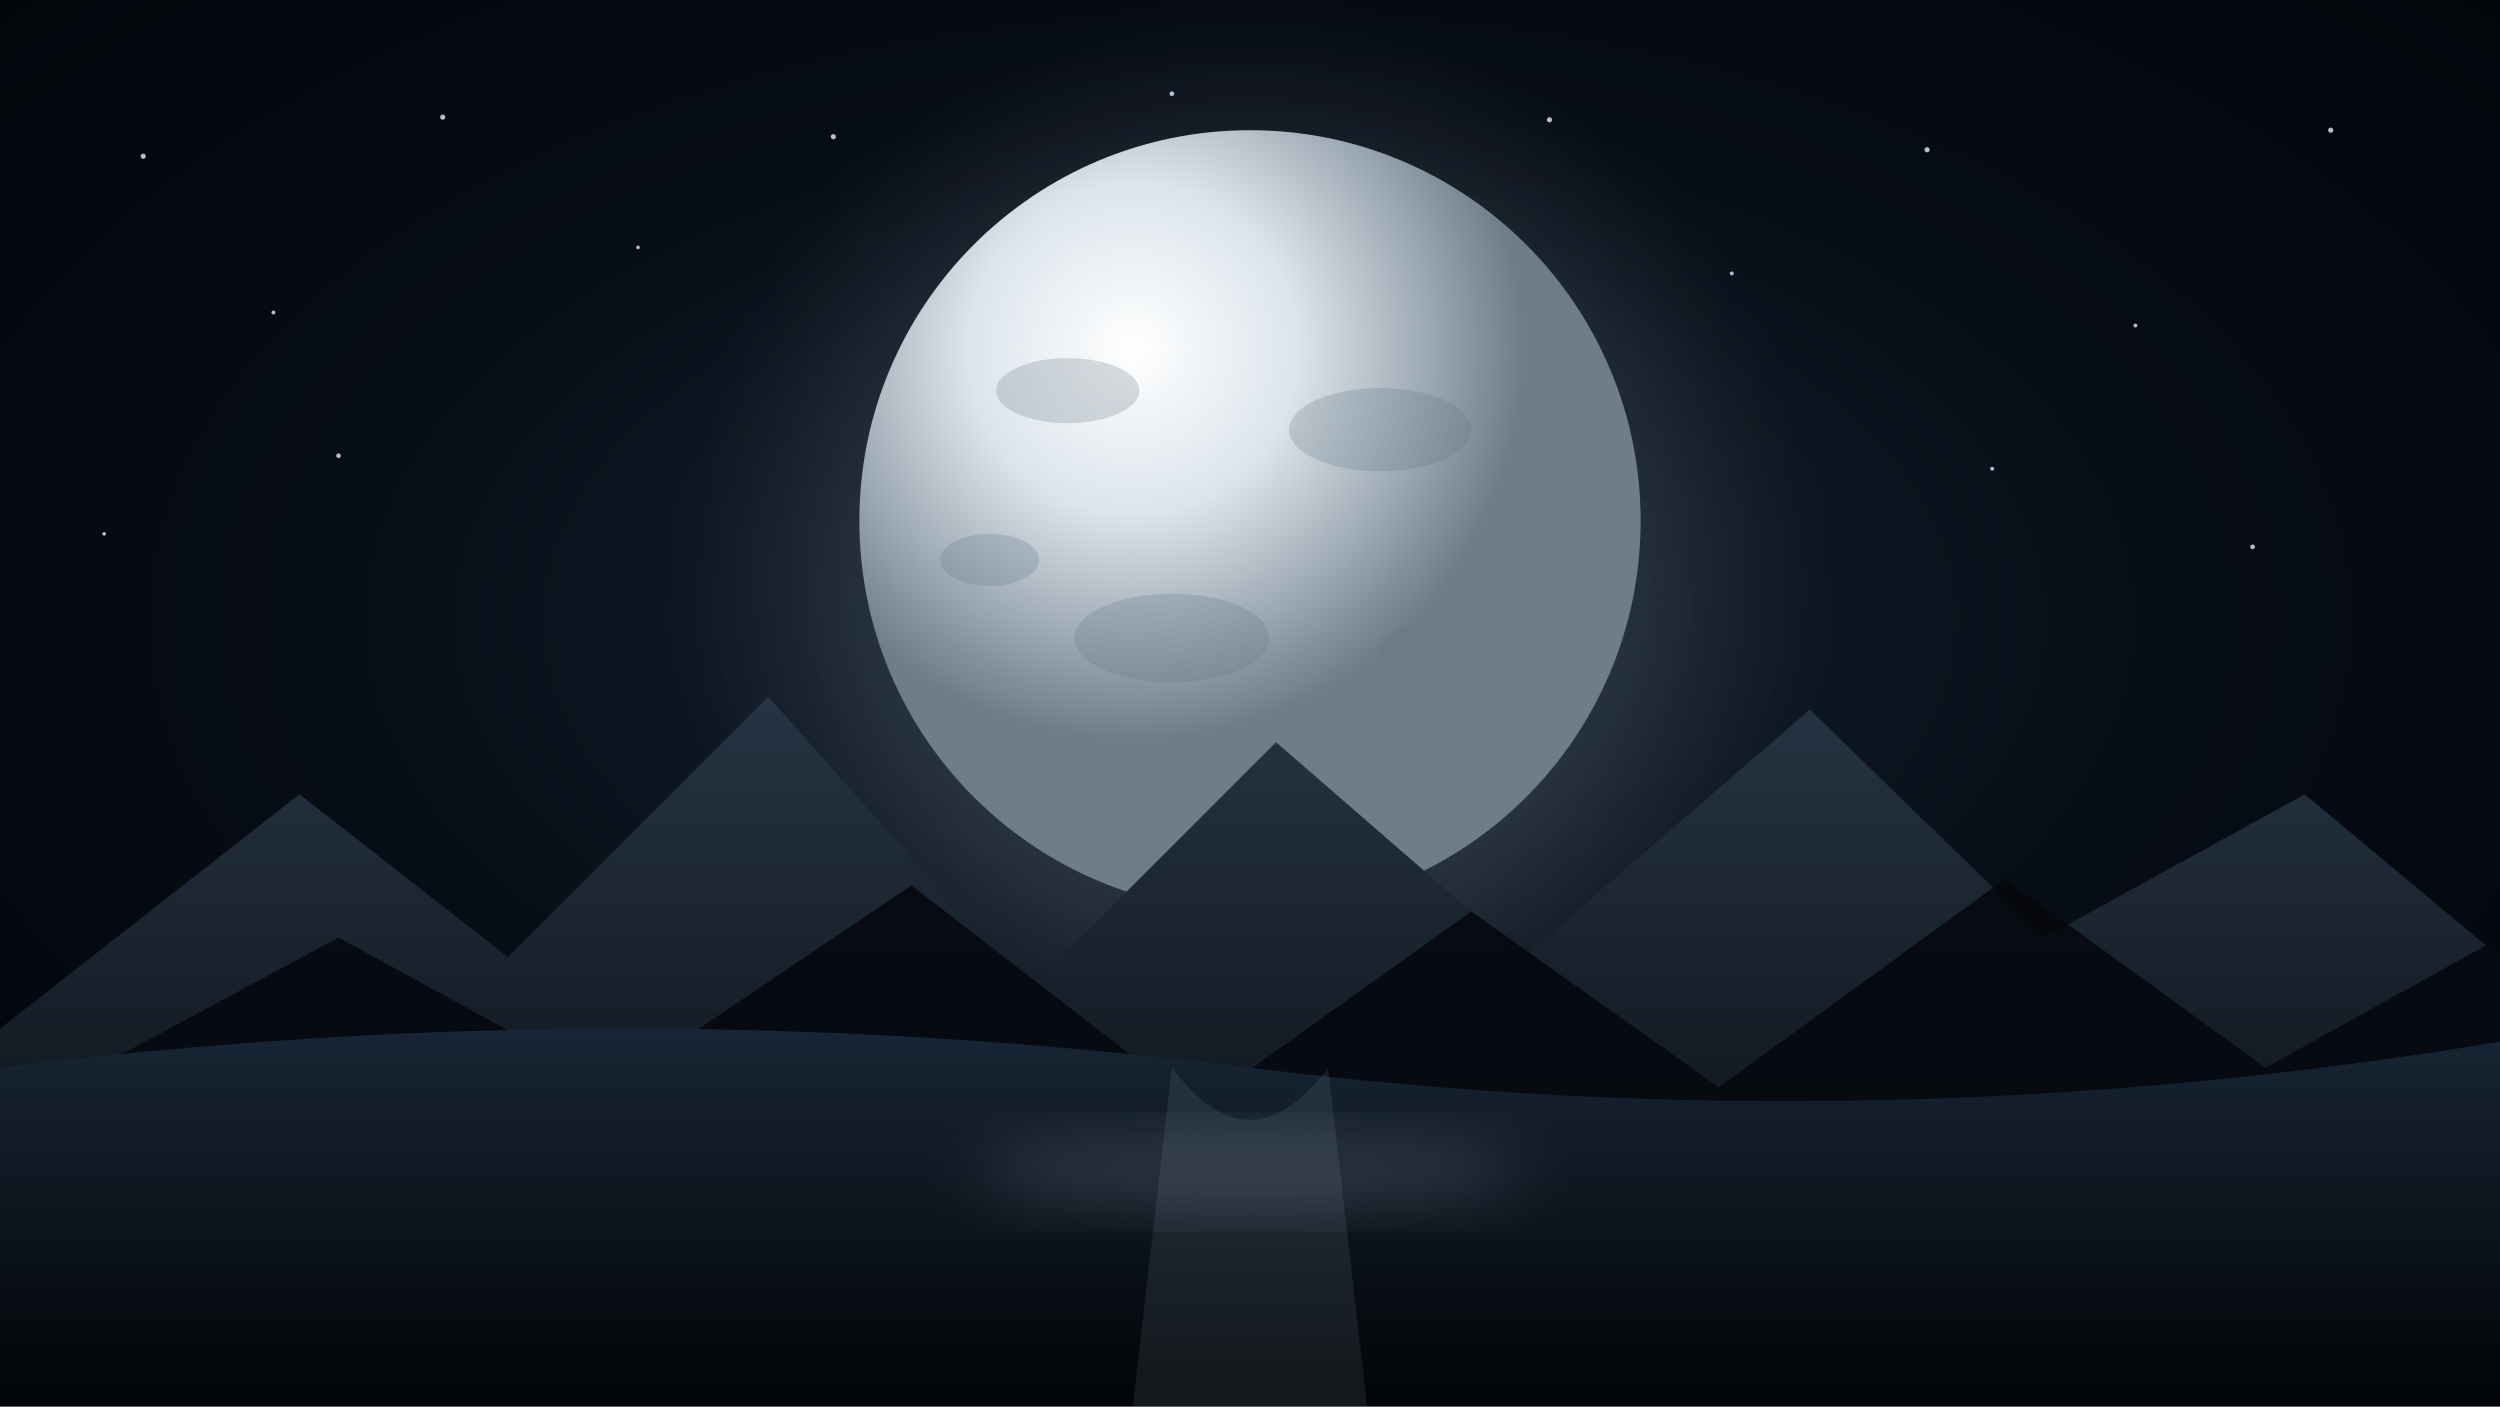
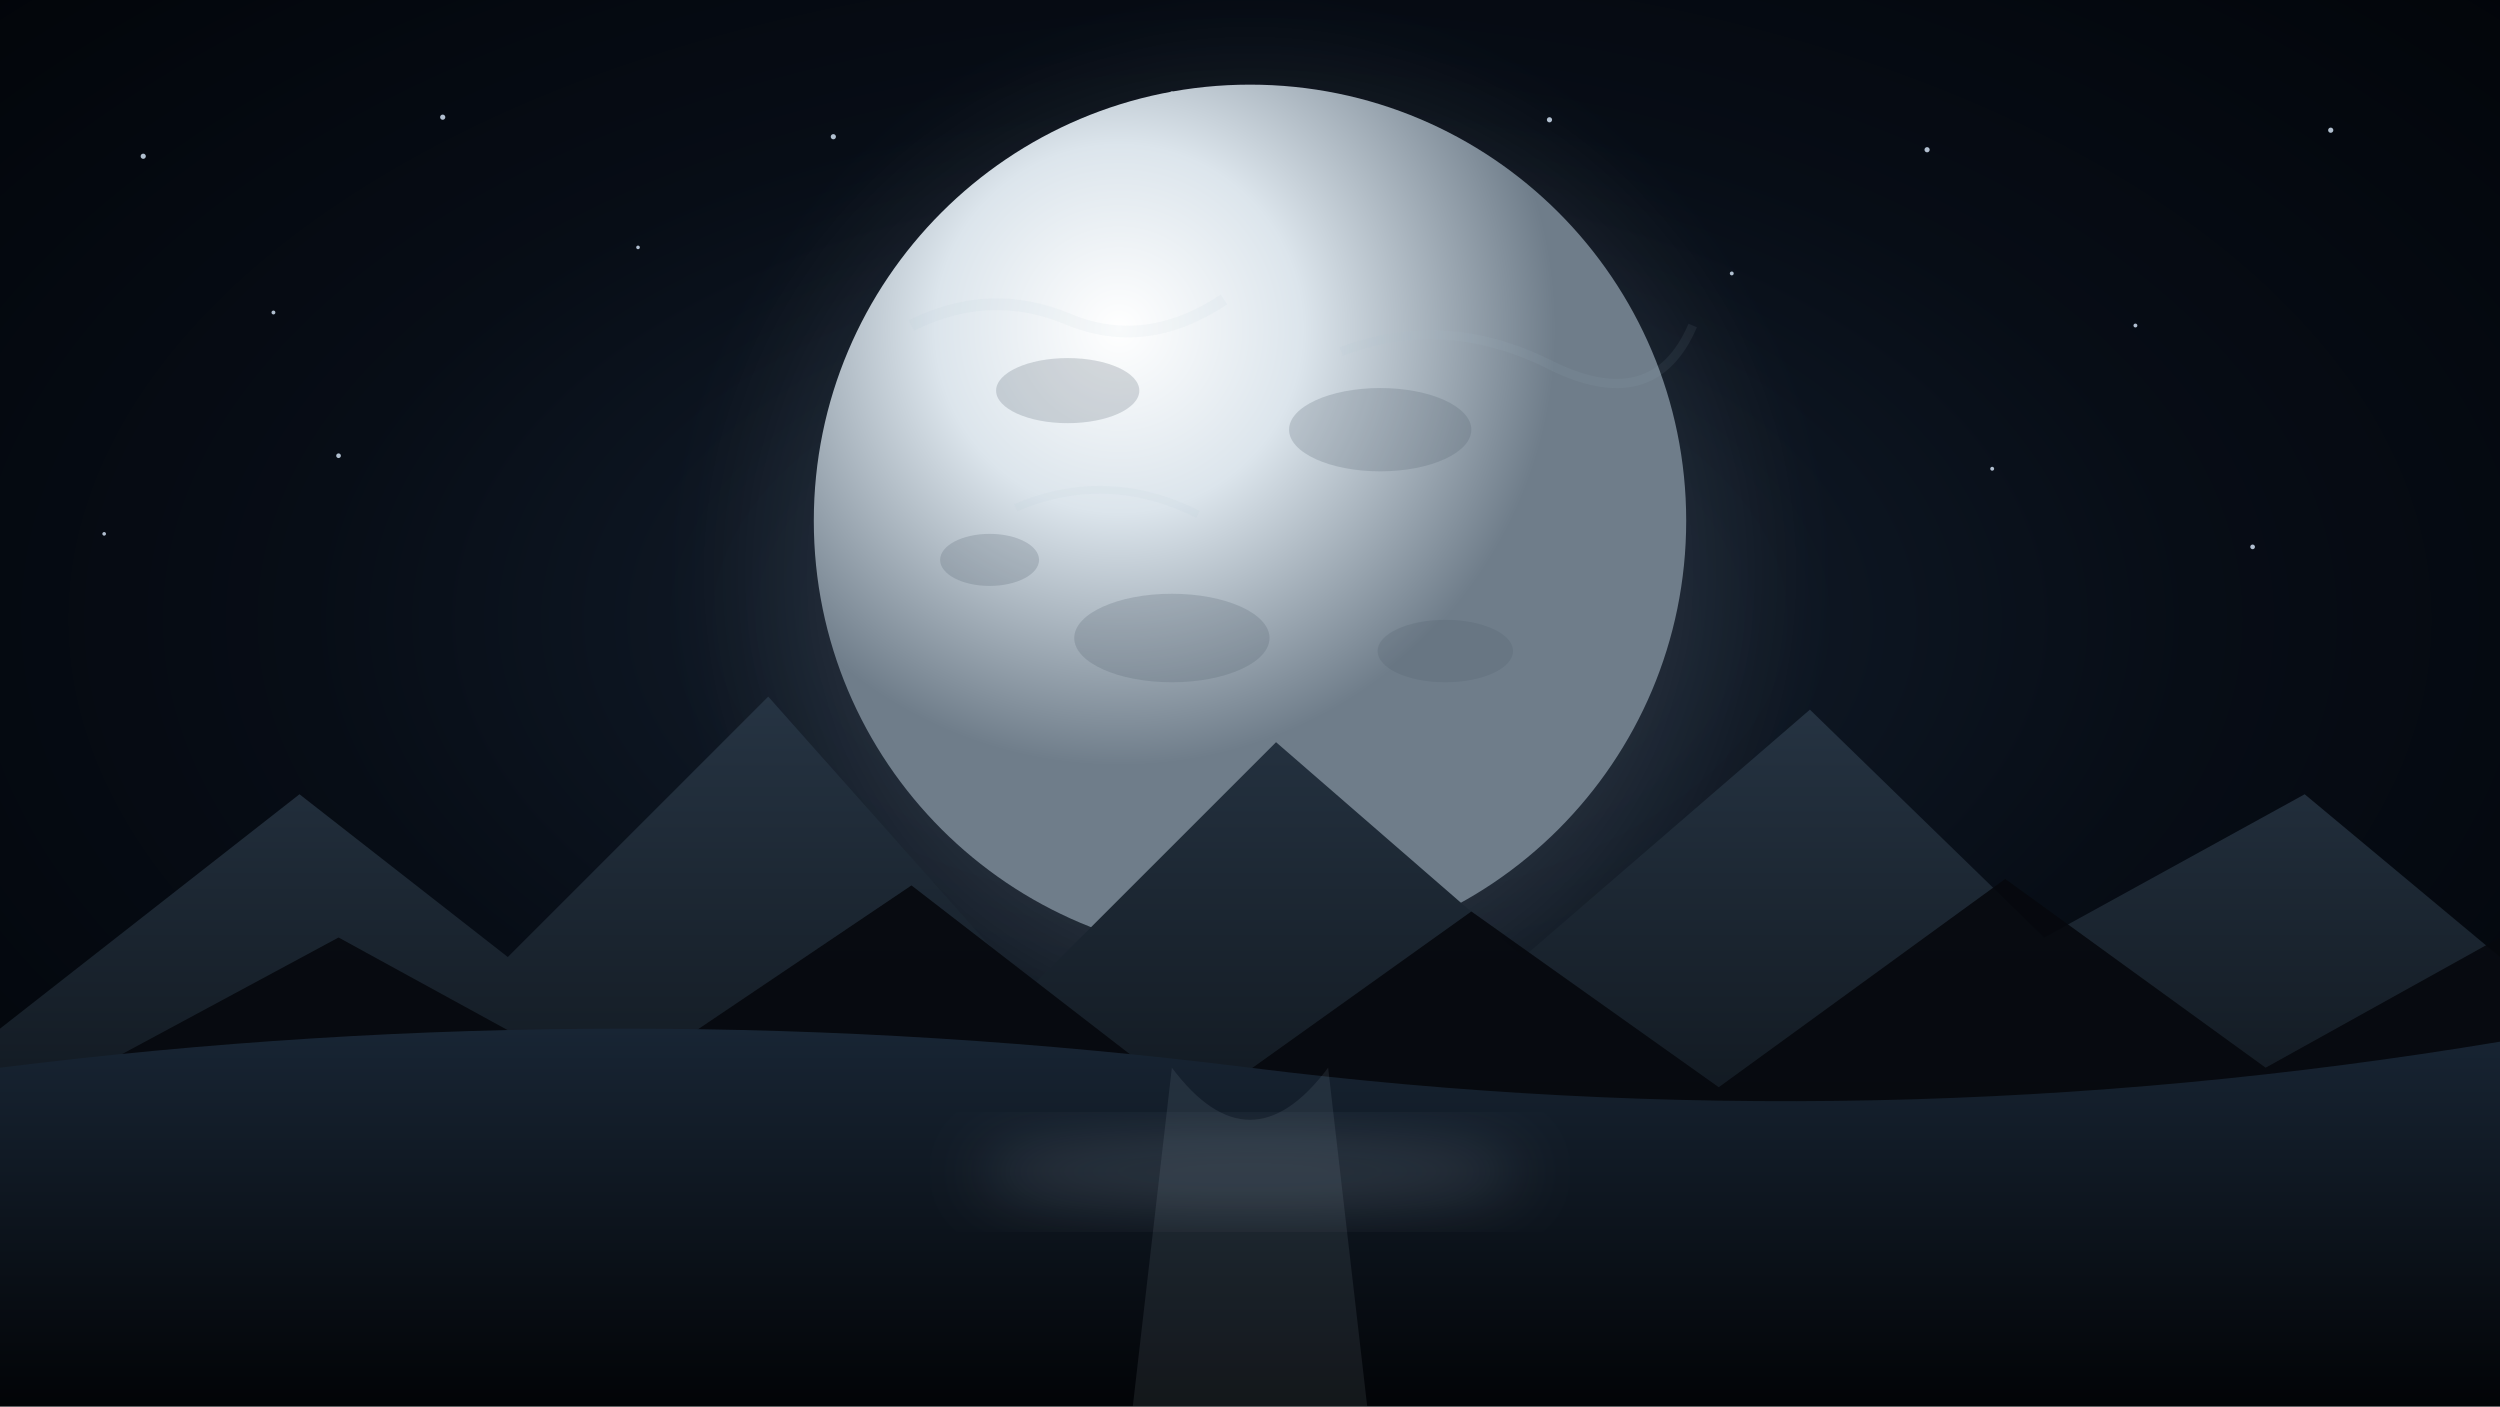
<svg xmlns="http://www.w3.org/2000/svg" viewBox="0 0 1920 1080" preserveAspectRatio="xMidYMid slice">
  <defs>
    <radialGradient id="sky" cx="50%" cy="44%" r="75%">
      <stop offset="0" stop-color="#172333" />
      <stop offset=".5" stop-color="#070d16" />
      <stop offset="1" stop-color="#010307" />
    </radialGradient>
    <radialGradient id="moon" cx="35%" cy="28%">
      <stop offset="0" stop-color="#fff" />
      <stop offset=".42" stop-color="#dce5ec" />
      <stop offset="1" stop-color="#6f7d8a" />
    </radialGradient>
    <radialGradient id="glow">
      <stop stop-color="#dcefff" stop-opacity=".32" />
      <stop offset="1" stop-color="#dcefff" stop-opacity="0" />
    </radialGradient>
    <linearGradient id="mountain" x1="0" y1="0" x2="0" y2="1">
      <stop stop-color="#263443" />
      <stop offset="1" stop-color="#030609" />
    </linearGradient>
    <linearGradient id="water" x1="0" y1="0" x2="0" y2="1">
      <stop stop-color="#182534" />
      <stop offset="1" stop-color="#020407" />
    </linearGradient>
    <filter id="blur">
      <feGaussianBlur stdDeviation="24" />
    </filter>
  </defs>
  <rect width="1920" height="1080" fill="url(#sky)" />
  <g fill="#dcecff" opacity=".8">
    <circle cx="110" cy="120" r="2" />
    <circle cx="210" cy="240" r="1.5" />
    <circle cx="340" cy="90" r="2" />
    <circle cx="490" cy="190" r="1.4" />
    <circle cx="640" cy="105" r="2" />
    <circle cx="770" cy="230" r="1.5" />
    <circle cx="900" cy="72" r="1.8" />
    <circle cx="1050" cy="170" r="1.5" />
    <circle cx="1190" cy="92" r="2" />
    <circle cx="1330" cy="210" r="1.5" />
    <circle cx="1480" cy="115" r="2" />
    <circle cx="1640" cy="250" r="1.5" />
    <circle cx="1790" cy="100" r="2" />
    <circle cx="80" cy="410" r="1.4" />
    <circle cx="260" cy="350" r="1.8" />
    <circle cx="1530" cy="360" r="1.5" />
    <circle cx="1730" cy="420" r="1.8" />
  </g>
  <circle cx="960" cy="440" r="430" fill="url(#glow)" filter="url(#blur)" />
-   <circle cx="960" cy="400" r="300" fill="url(#moon)" />
-   <g fill="#65727f" opacity=".25">
+   <circle cx="960" cy="400" r="335" fill="url(#moon)" />
+   <g fill="#4e5d6b" opacity=".22">
    <ellipse cx="820" cy="300" rx="55" ry="25" />
    <ellipse cx="1060" cy="330" rx="70" ry="32" />
    <ellipse cx="900" cy="490" rx="75" ry="34" />
    <ellipse cx="1110" cy="500" rx="52" ry="24" />
    <ellipse cx="760" cy="430" rx="38" ry="20" />
+   </g>
+   <g fill="none" stroke="#aebdca" stroke-opacity=".08">
+     <path d="M700 250 Q760 220 820 245 T940 230" stroke-width="9" />
+     <path d="M1030 270 Q1110 240 1190 280 T1300 250" stroke-width="7" />
+     <path d="M780 390 Q850 360 920 395" stroke-width="6" />
  </g>
  <path d="M0 790 230 610 390 735 590 535 790 760 980 570 1170 735 1390 545 1570 720 1770 610 1920 735V1080H0Z" fill="url(#mountain)" />
  <path d="M0 860 260 720 470 835 700 680 920 850 1130 700 1320 835 1540 675 1740 820 1920 720V1080H0Z" fill="#05080d" opacity=".9" />
  <path d="M0 820 Q480 760 960 820 T1920 800V1080H0Z" fill="url(#water)" />
  <ellipse cx="960" cy="900" rx="210" ry="38" fill="#dcecff" opacity=".12" filter="url(#blur)" />
  <path d="M900 820 Q960 900 1020 820 L1050 1080 870 1080Z" fill="#dcecff" opacity=".08" />
</svg>
